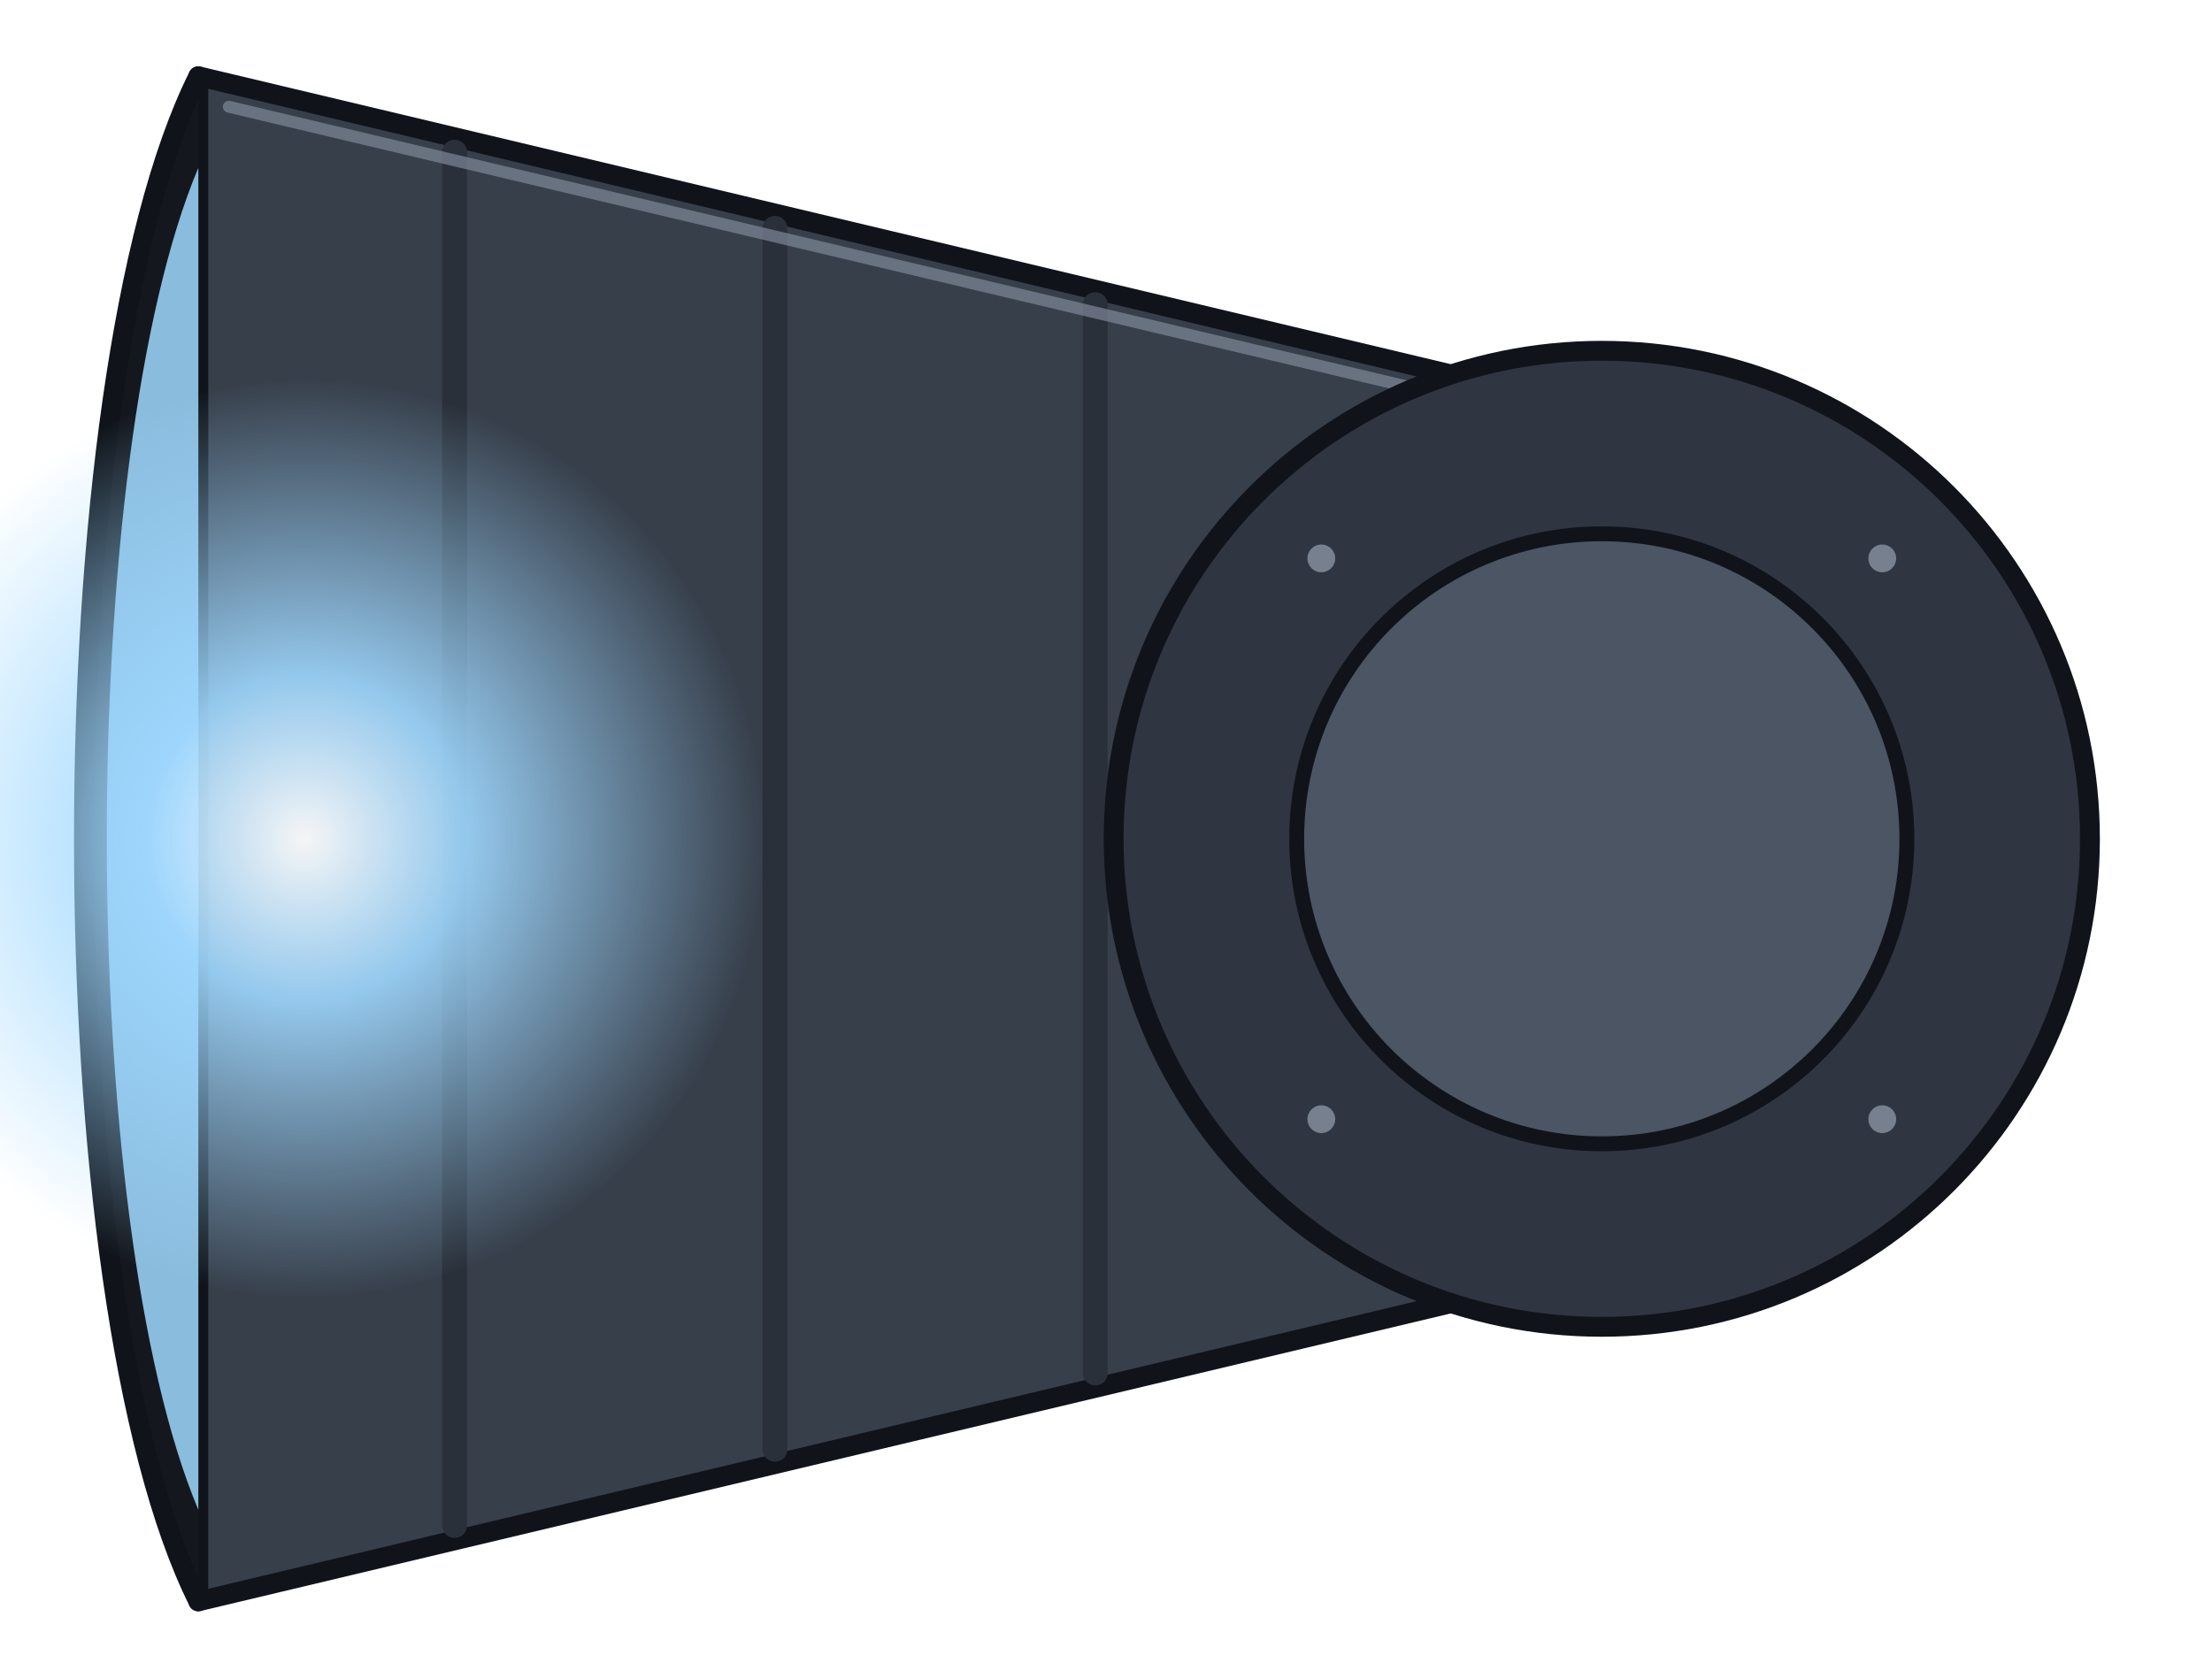
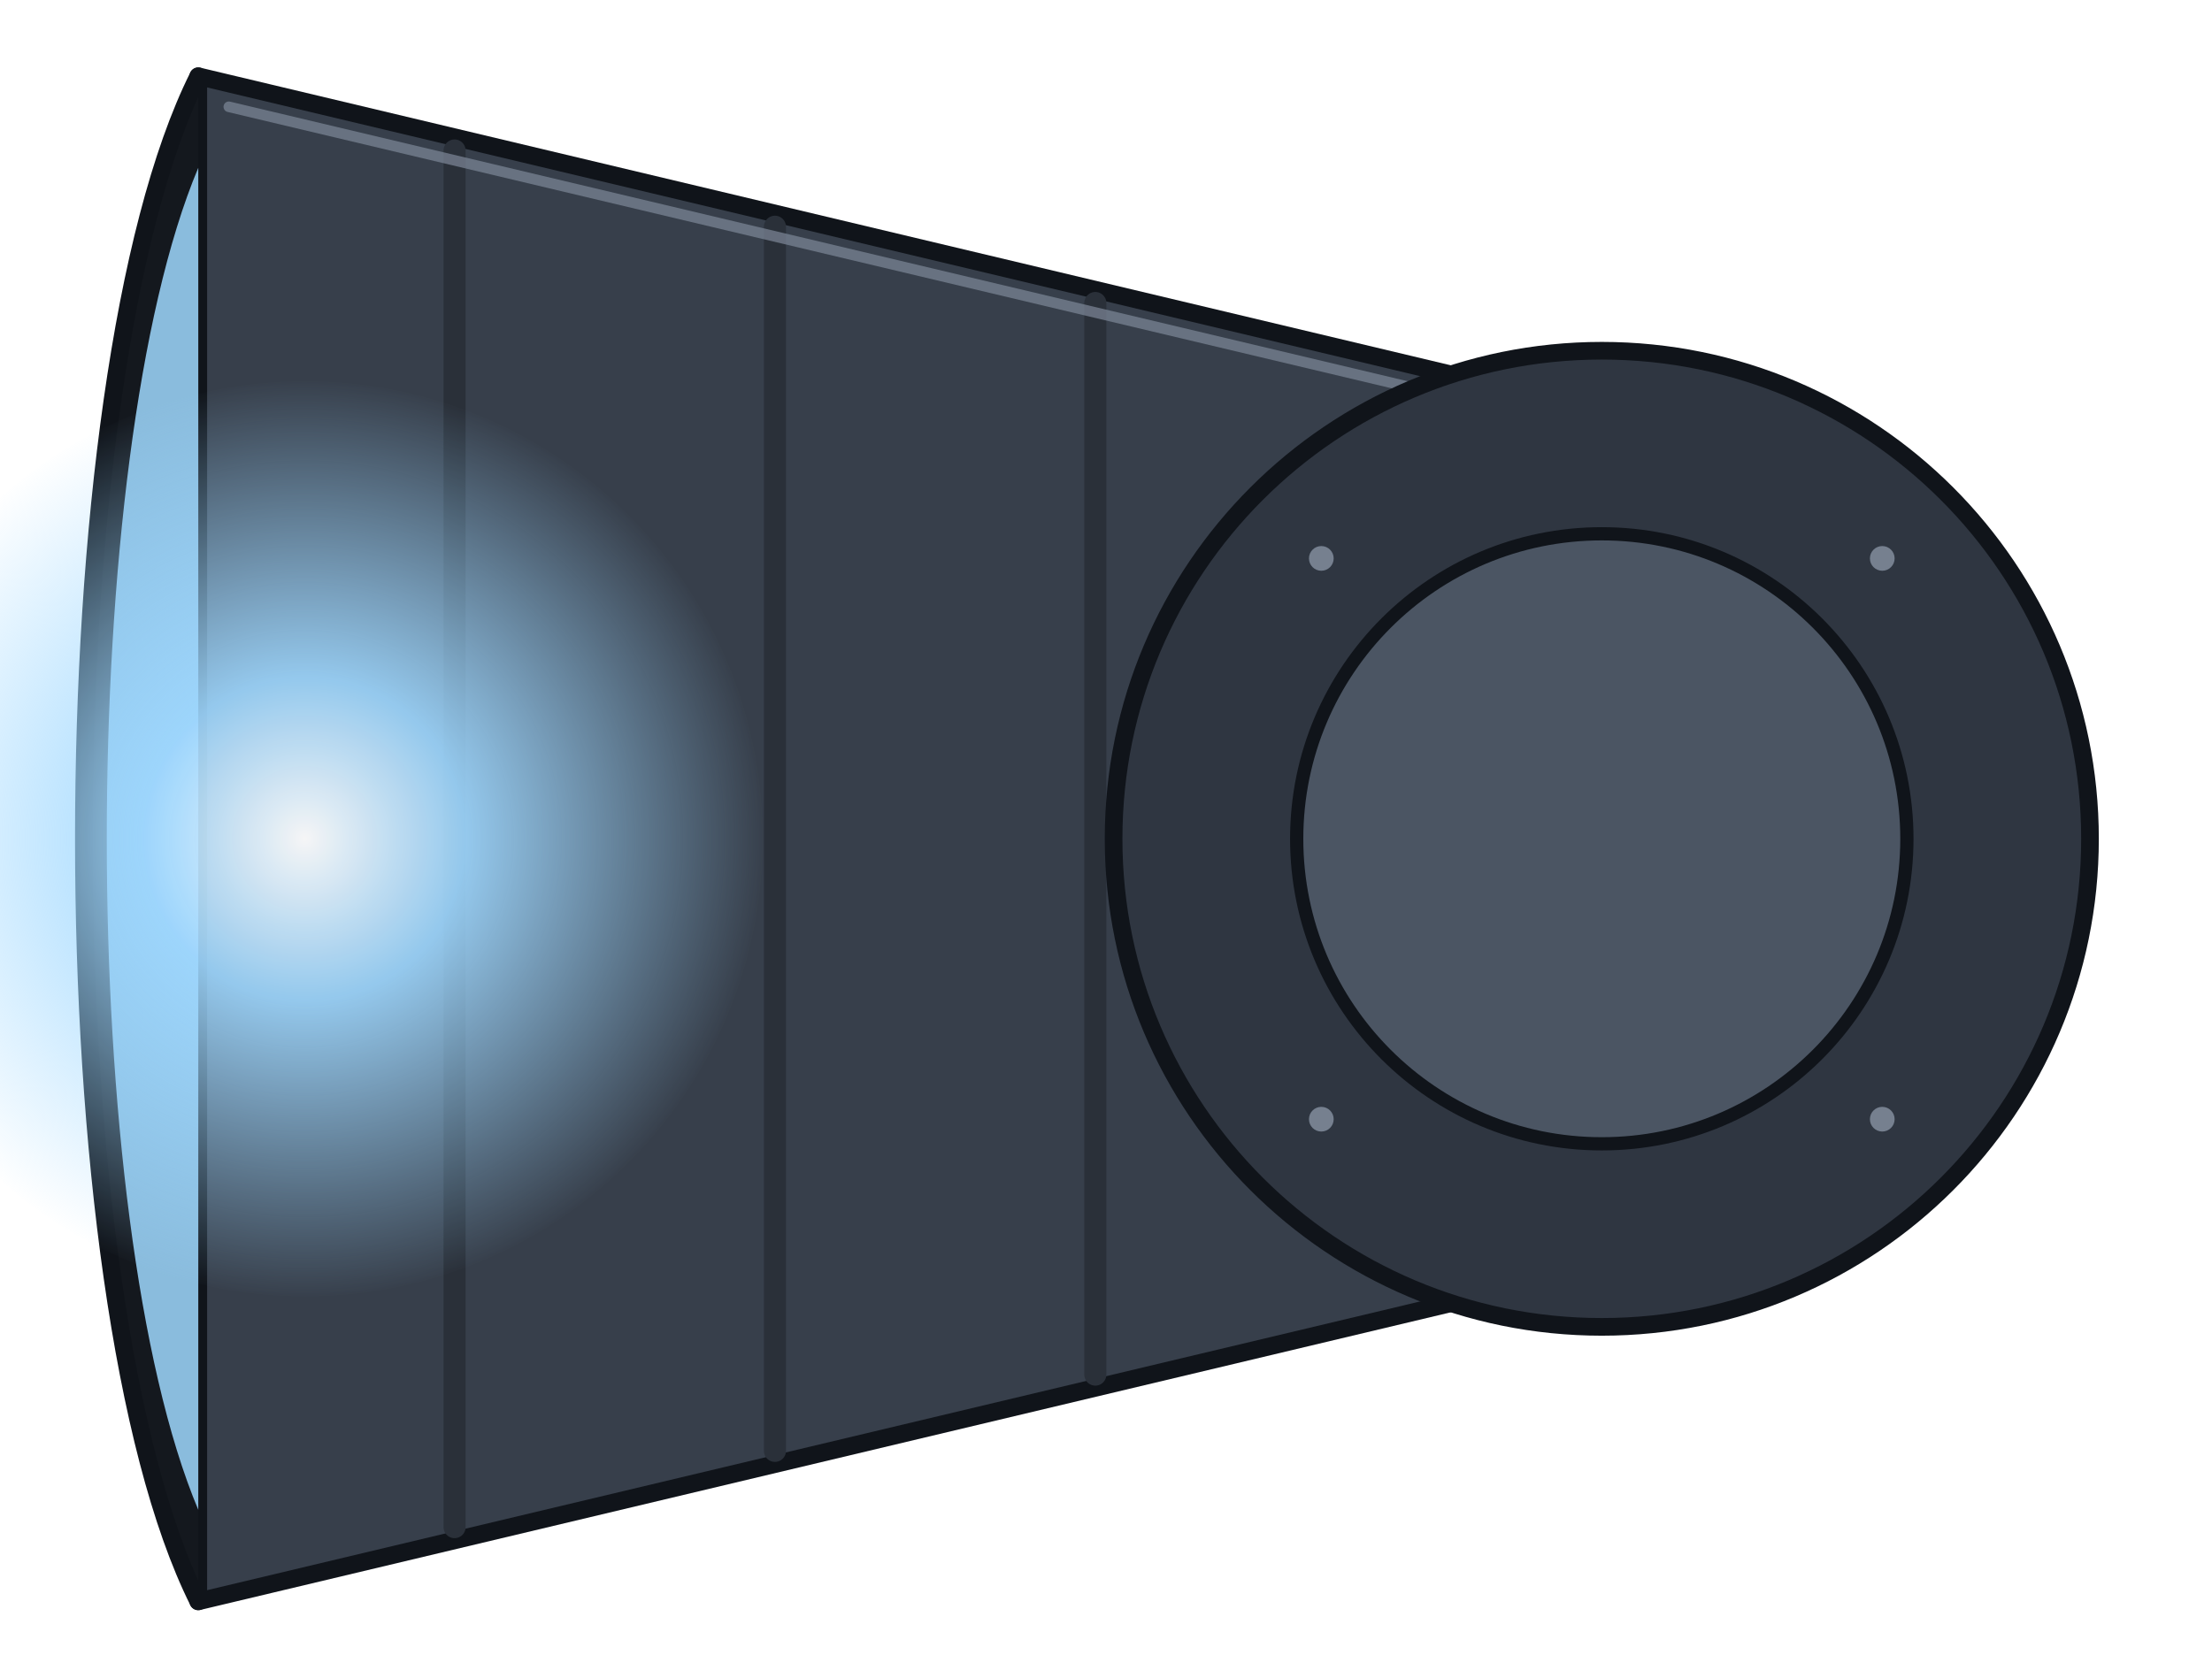
- <svg xmlns="http://www.w3.org/2000/svg" width="222.72" height="168.96" viewBox="-161.28 -84.48 222.72 168.96">
+ <svg xmlns="http://www.w3.org/2000/svg" width="250.56" height="190.08" viewBox="-181.44 -95.04 250.56 190.08">
  <defs>
    <radialGradient id="engine_l_throat">
      <stop offset="0" stop-color="#ffffff" stop-opacity="0.95" />
      <stop offset="0.35" stop-color="#9fd8ff" stop-opacity="0.9" />
      <stop offset="1" stop-color="#9fd8ff" stop-opacity="0" />
    </radialGradient>
  </defs>
  <g id="base">
-     <polygon points="-12.29,-46.08 -141.31,-76.8 -141.31,76.8 -12.29,46.08" fill="#373f4b" stroke="#10141a" stroke-width="2" stroke-linejoin="round" />
-     <line x1="-51" y1="-53.8" x2="-51" y2="53.8" stroke="#2a3039" stroke-width="2.5" stroke-linecap="round" />
-     <line x1="-83.25" y1="-61.48" x2="-83.25" y2="61.48" stroke="#2a3039" stroke-width="2.5" stroke-linecap="round" />
-     <line x1="-115.51" y1="-69.16" x2="-115.51" y2="69.16" stroke="#2a3039" stroke-width="2.5" stroke-linecap="round" />
-     <line x1="-15.36" y1="-44.54" x2="-138.24" y2="-73.73" stroke="#7d8898" stroke-width="1.2" stroke-linecap="round" opacity="0.7" />
-     <path d="M-141.31,-76.8 C-156.67,-46.08 -156.67,46.08 -141.31,76.8" fill="#14181e" stroke="#10141a" stroke-width="2" stroke-linejoin="round" stroke-linecap="round" />
-     <circle cx="0" cy="0" r="49.15" fill="#2f3641" stroke="#10141a" stroke-width="2" />
-     <circle cx="0" cy="0" r="30.72" fill="#4b5563" stroke="#10141a" stroke-width="1.5" />
-     <circle cx="28.24" cy="28.24" r="1.4" fill="#7d8898" opacity="0.9" />
-     <circle cx="-28.24" cy="28.24" r="1.4" fill="#7d8898" opacity="0.9" />
-     <circle cx="-28.24" cy="-28.24" r="1.4" fill="#7d8898" opacity="0.9" />
-     <circle cx="28.24" cy="-28.24" r="1.4" fill="#7d8898" opacity="0.9" />
+     <polygon points="-13.82,-51.84 -158.98,-86.4 -158.98,86.4 -13.82,51.84" fill="#373f4b" stroke="#10141a" stroke-width="2" stroke-linejoin="round" />
+     <line x1="-57.37" y1="-60.71" x2="-57.37" y2="60.71" stroke="#2a3039" stroke-width="2.5" stroke-linecap="round" />
+     <line x1="-93.66" y1="-69.35" x2="-93.66" y2="69.35" stroke="#2a3039" stroke-width="2.5" stroke-linecap="round" />
+     <line x1="-129.95" y1="-77.99" x2="-129.95" y2="77.99" stroke="#2a3039" stroke-width="2.5" stroke-linecap="round" />
+     <line x1="-17.28" y1="-50.11" x2="-155.52" y2="-82.94" stroke="#7d8898" stroke-width="1.2" stroke-linecap="round" opacity="0.7" />
+     <path d="M-158.98,-86.4 C-176.26,-51.84 -176.26,51.84 -158.98,86.4" fill="#14181e" stroke="#10141a" stroke-width="2" stroke-linejoin="round" stroke-linecap="round" />
+     <circle cx="0" cy="0" r="55.3" fill="#2f3641" stroke="#10141a" stroke-width="2" />
+     <circle cx="0" cy="0" r="34.56" fill="#4b5563" stroke="#10141a" stroke-width="1.5" />
+     <circle cx="31.77" cy="31.77" r="1.4" fill="#7d8898" opacity="0.9" />
+     <circle cx="-31.77" cy="31.77" r="1.4" fill="#7d8898" opacity="0.9" />
+     <circle cx="-31.77" cy="-31.77" r="1.4" fill="#7d8898" opacity="0.9" />
+     <circle cx="31.77" cy="-31.77" r="1.4" fill="#7d8898" opacity="0.9" />
  </g>
  <g id="emissive">
    <g data-light="glow">
-       <path d="M-141.31,-67.58 C-153.6,-38.4 -153.6,38.4 -141.31,67.58 Z" fill="#9fd8ff" opacity="0.85" />
-       <circle cx="-130.56" cy="0" r="46.08" fill="url(#engine_l_throat)" />
+       <path d="M-158.98,-76.03 C-172.8,-43.2 -172.8,43.2 -158.98,76.03 Z" fill="#9fd8ff" opacity="0.85" />
+       <circle cx="-146.88" cy="0" r="51.84" fill="url(#engine_l_throat)" />
    </g>
  </g>
</svg>
